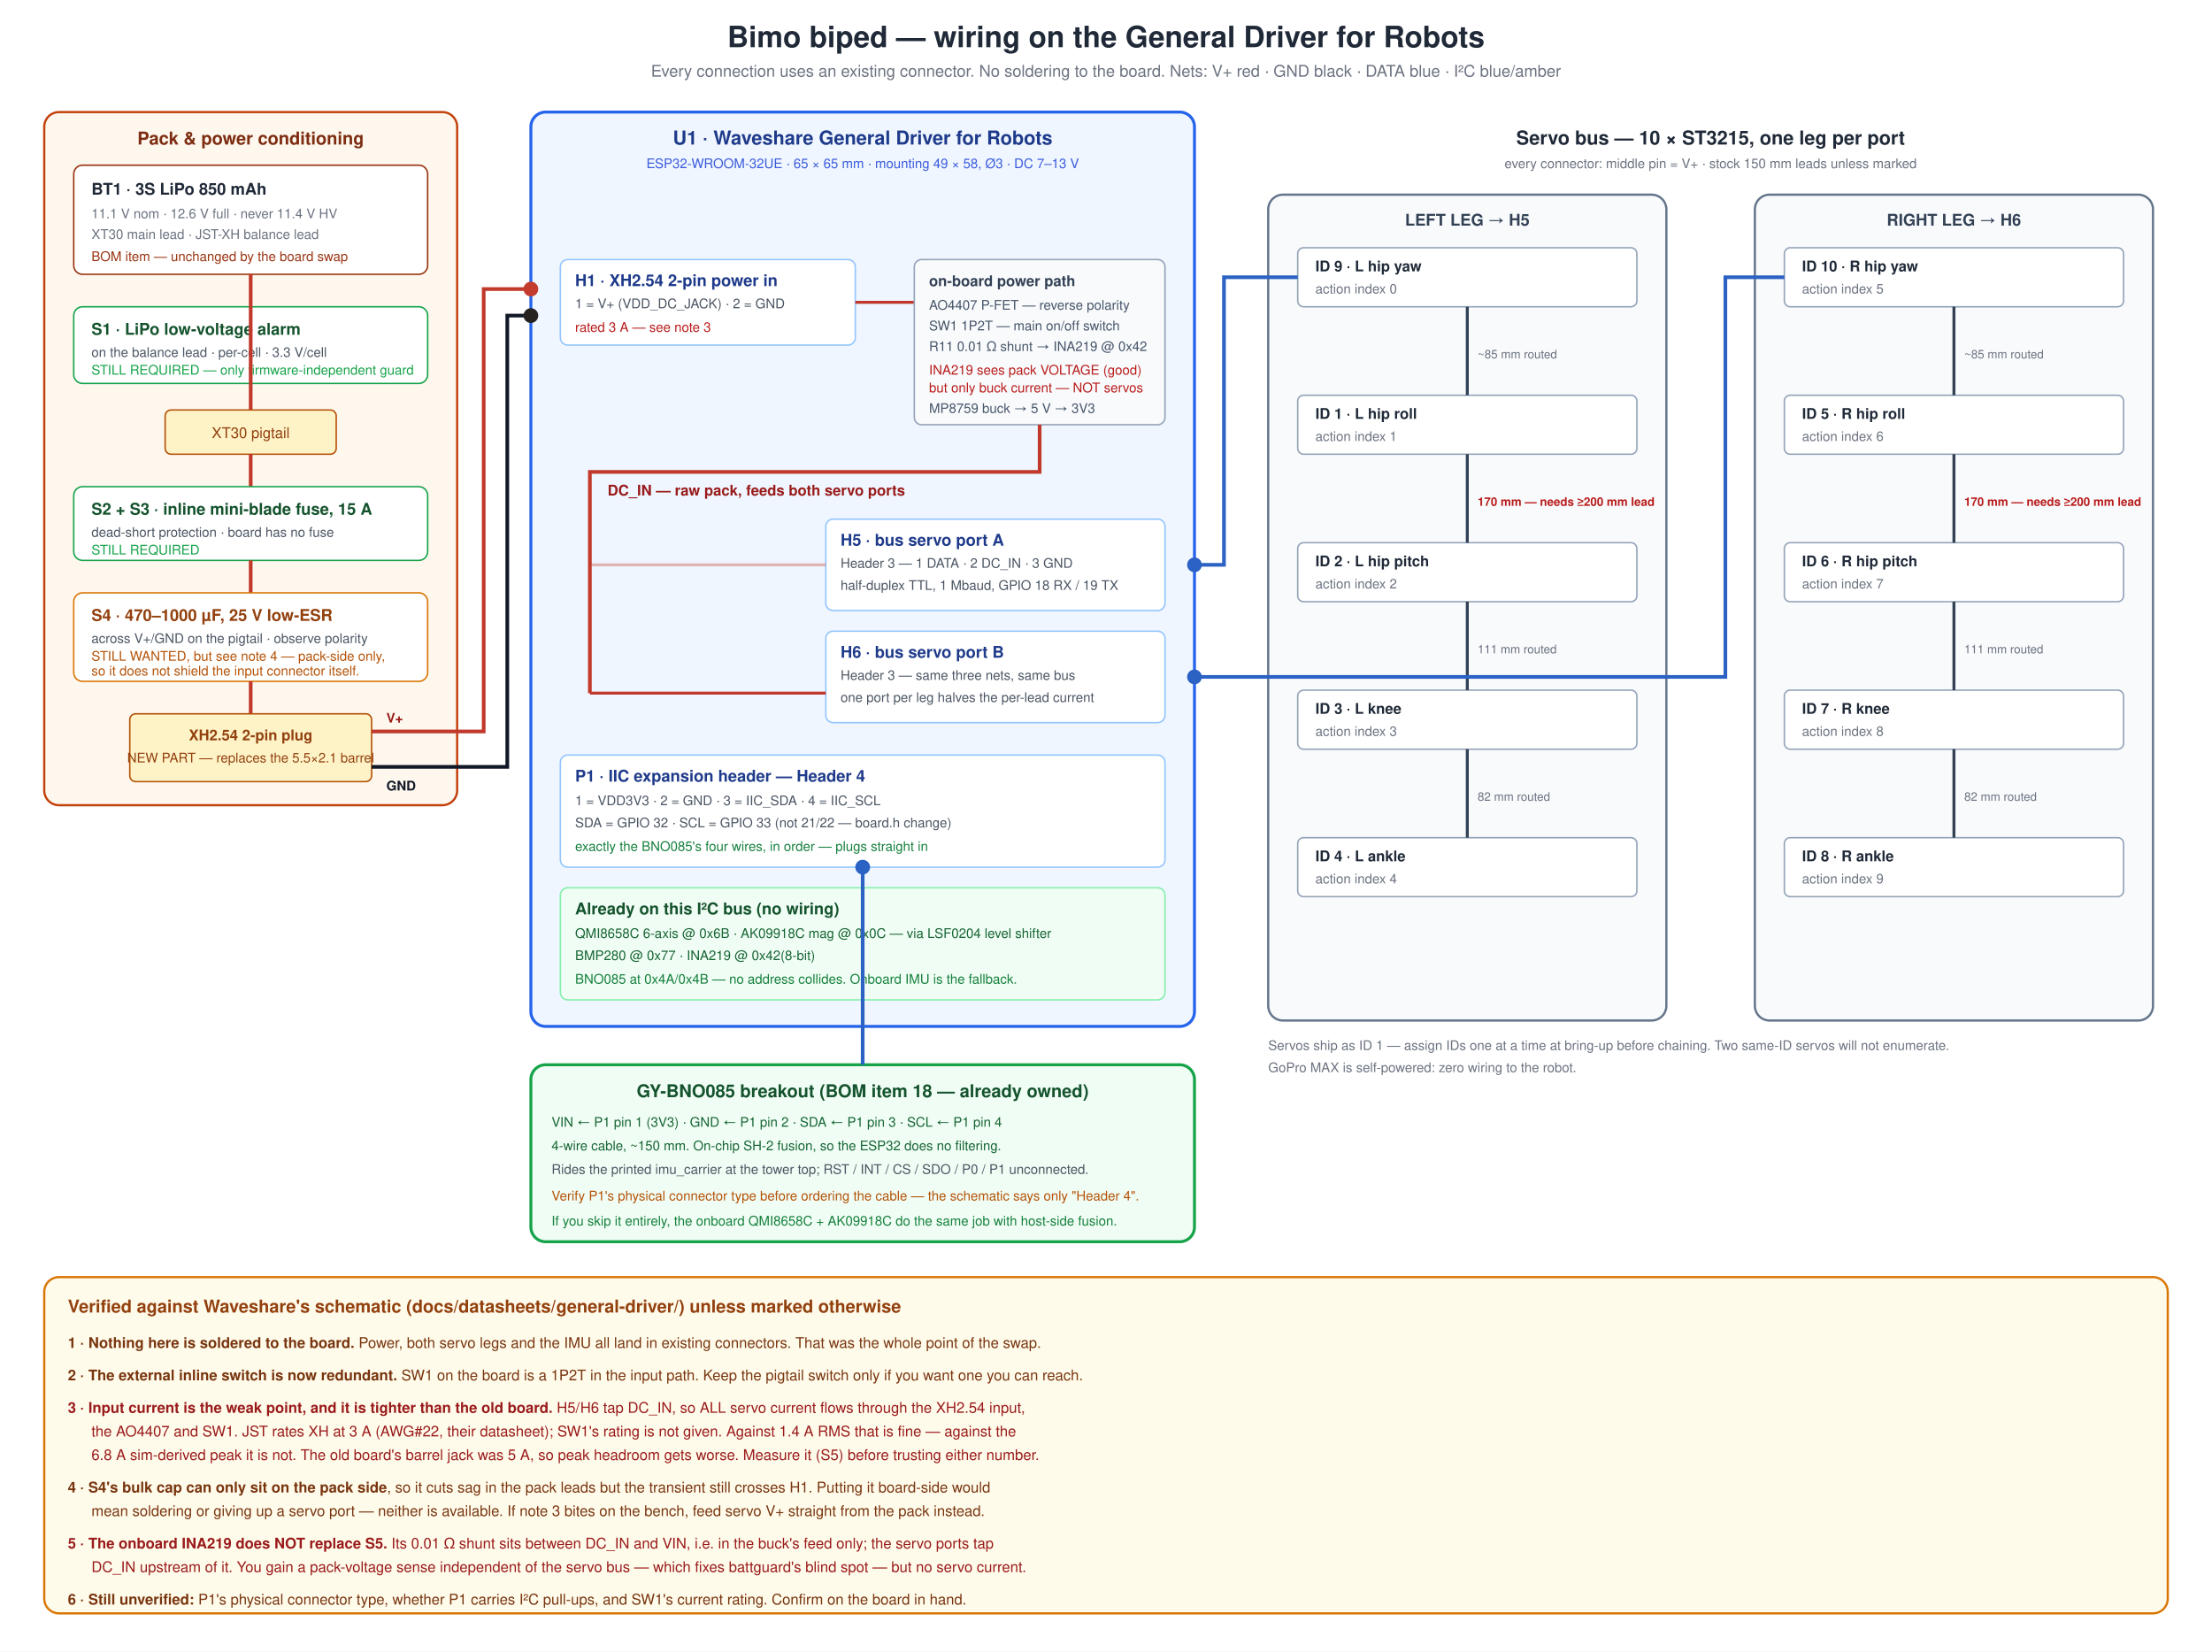
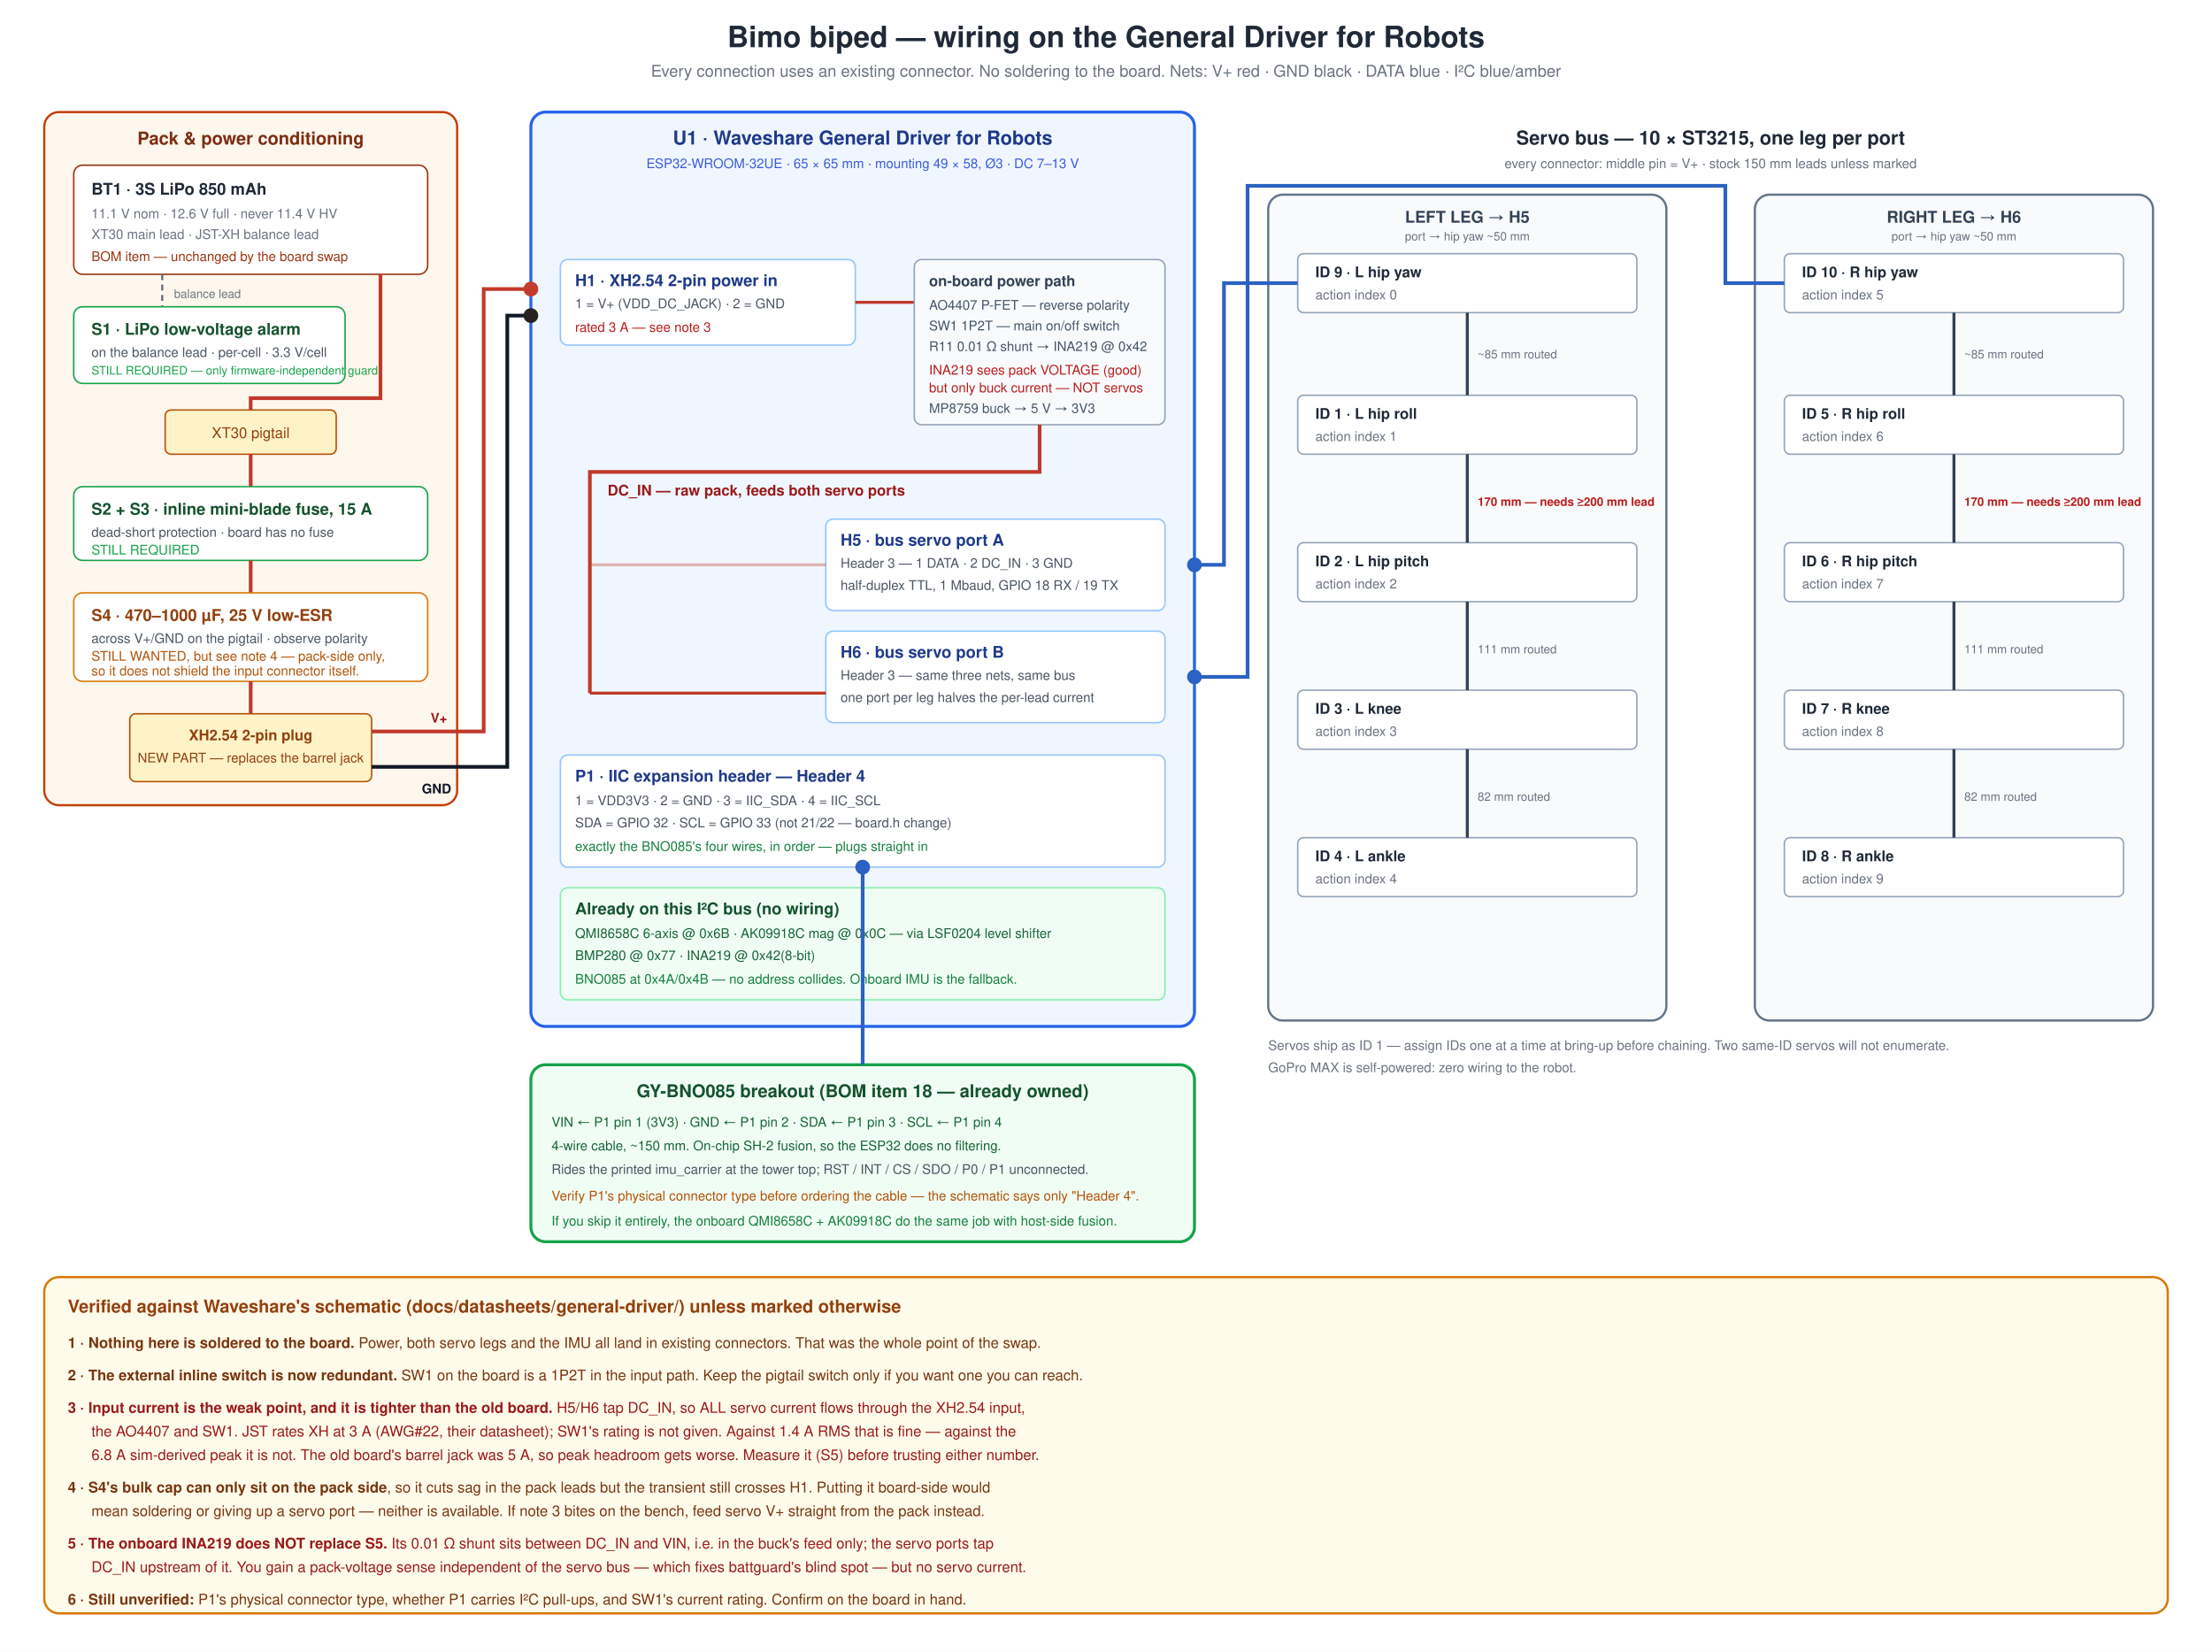
<svg xmlns="http://www.w3.org/2000/svg" width="1500" height="1120" viewBox="0 0 1500 1120" font-family="Helvetica, Arial, sans-serif">
  <rect width="1500" height="1120" fill="#ffffff" />
  <text x="750" y="32" text-anchor="middle" font-size="20" font-weight="bold" fill="#1f2937">Bimo biped — wiring on the General Driver for Robots</text>
  <text x="750" y="52" text-anchor="middle" font-size="11" fill="#6b7280">Every connection uses an existing connector. No soldering to the board. Nets: V+ red · GND black · DATA blue · I²C blue/amber</text>
  <rect x="30" y="76" width="280" height="470" rx="10" fill="#fef7ed" stroke="#c2410c" stroke-width="1.5" />
  <text x="170" y="98" text-anchor="middle" font-size="12" font-weight="bold" fill="#7c2d12">Pack &amp; power conditioning</text>
  <rect x="50" y="112" width="240" height="74" rx="6" fill="#ffffff" stroke="#9a3412" />
  <text x="62" y="132" font-size="11" font-weight="bold" fill="#1f2937">BT1 · 3S LiPo 850 mAh</text>
  <text x="62" y="148" font-size="9" fill="#6b7280">11.1 V nom · 12.6 V full · never 11.4 V HV</text>
  <text x="62" y="162" font-size="9" fill="#6b7280">XT30 main lead · JST-XH balance lead</text>
  <text x="62" y="177" font-size="9" fill="#9a3412">BOM item — unchanged by the board swap</text>
-   <line x1="170" y1="186" x2="170" y2="208" stroke="#6b7280" stroke-width="1.5" stroke-dasharray="4 3" />
-   <rect x="50" y="208" width="240" height="52" rx="6" fill="#ffffff" stroke="#16a34a" />
+   <line x1="110" y1="186" x2="110" y2="208" stroke="#6b7280" stroke-width="1.5" stroke-dasharray="4 3" />
+   <text x="118" y="202" font-size="8" fill="#6b7280">balance lead</text>
+   <rect x="50" y="208" width="184" height="52" rx="6" fill="#ffffff" stroke="#16a34a" />
  <text x="62" y="227" font-size="11" font-weight="bold" fill="#14532d">S1 · LiPo low-voltage alarm</text>
  <text x="62" y="242" font-size="9" fill="#4b5563">on the balance lead · per-cell · 3.3 V/cell</text>
-   <text x="62" y="254" font-size="9" fill="#16a34a">STILL REQUIRED — only firmware-independent guard</text>
-   <line x1="170" y1="186" x2="170" y2="278" stroke="#c0392b" stroke-width="2.5" />
+   <text x="62" y="254" font-size="8" fill="#16a34a">STILL REQUIRED — only firmware-independent guard</text>
+   <path d="M258 186 V 270 H 170 V 278" fill="none" stroke="#c0392b" stroke-width="2.5" />
  <rect x="112" y="278" width="116" height="30" rx="4" fill="#fef3c7" stroke="#b45309" />
  <text x="170" y="297" text-anchor="middle" font-size="10" fill="#92400e">XT30 pigtail</text>
  <line x1="170" y1="308" x2="170" y2="330" stroke="#c0392b" stroke-width="2.5" />
  <rect x="50" y="330" width="240" height="50" rx="6" fill="#ffffff" stroke="#16a34a" />
  <text x="62" y="349" font-size="11" font-weight="bold" fill="#14532d">S2 + S3 · inline mini-blade fuse, 15 A</text>
  <text x="62" y="364" font-size="9" fill="#4b5563">dead-short protection · board has no fuse</text>
  <text x="62" y="376" font-size="9" fill="#16a34a">STILL REQUIRED</text>
  <line x1="170" y1="380" x2="170" y2="402" stroke="#c0392b" stroke-width="2.5" />
  <rect x="50" y="402" width="240" height="60" rx="6" fill="#ffffff" stroke="#d97706" />
  <text x="62" y="421" font-size="11" font-weight="bold" fill="#92400e">S4 · 470–1000 µF, 25 V low-ESR</text>
  <text x="62" y="436" font-size="9" fill="#4b5563">across V+/GND on the pigtail · observe polarity</text>
  <text x="62" y="448" font-size="9" fill="#b45309">STILL WANTED, but see note 4 — pack-side only,</text>
  <text x="62" y="458" font-size="9" fill="#b45309">so it does not shield the input connector itself.</text>
  <line x1="170" y1="462" x2="170" y2="484" stroke="#c0392b" stroke-width="2.5" />
  <rect x="88" y="484" width="164" height="46" rx="4" fill="#fef3c7" stroke="#b45309" />
  <text x="170" y="502" text-anchor="middle" font-size="10" font-weight="bold" fill="#92400e">XH2.54 2-pin plug</text>
-   <text x="170" y="517" text-anchor="middle" font-size="9" fill="#92400e">NEW PART — replaces the 5.5×2.1 barrel</text>
+   <text x="170" y="517" text-anchor="middle" font-size="9" fill="#92400e">NEW PART — replaces the barrel jack</text>
  <path d="M252 496 H 328 V 196 H 360" fill="none" stroke="#c0392b" stroke-width="2.5" />
  <path d="M252 520 H 344 V 214 H 360" fill="none" stroke="#111827" stroke-width="2.5" />
-   <text x="262" y="490" font-size="9" font-weight="bold" fill="#991b1b">V+</text>
-   <text x="262" y="536" font-size="9" font-weight="bold" fill="#111827">GND</text>
+   <text x="292" y="490" font-size="9" font-weight="bold" fill="#991b1b">V+</text>
+   <text x="286" y="538" font-size="9" font-weight="bold" fill="#111827">GND</text>
  <rect x="360" y="76" width="450" height="620" rx="10" fill="#eff6ff" stroke="#2563eb" stroke-width="2" />
  <text x="585" y="98" text-anchor="middle" font-size="13" font-weight="bold" fill="#1e3a8a">U1 · Waveshare General Driver for Robots</text>
  <text x="585" y="114" text-anchor="middle" font-size="9" fill="#3b5bdb">ESP32-WROOM-32UE · 65 × 65 mm · mounting 49 × 58, Ø3 · DC 7–13 V</text>
  <circle cx="360" cy="196" r="5" fill="#c33b2c" />
  <circle cx="360" cy="214" r="5" fill="#26221f" />
  <rect x="380" y="176" width="200" height="58" rx="5" fill="#ffffff" stroke="#93c5fd" />
  <text x="390" y="194" font-size="11" font-weight="bold" fill="#1e3a8a">H1 · XH2.54 2-pin power in</text>
  <text x="390" y="209" font-size="9" fill="#4b5563">1 = V+ (VDD_DC_JACK) · 2 = GND</text>
  <text x="390" y="225" font-size="9" fill="#b91c1c">rated 3 A — see note 3</text>
  <path d="M580 205 H 620" stroke="#c0392b" stroke-width="2" />
  <rect x="620" y="176" width="170" height="112" rx="5" fill="#f8fafc" stroke="#94a3b8" />
  <text x="630" y="194" font-size="10" font-weight="bold" fill="#334155">on-board power path</text>
  <text x="630" y="210" font-size="9" fill="#475569">AO4407 P-FET — reverse polarity</text>
  <text x="630" y="224" font-size="9" fill="#475569">SW1 1P2T — main on/off switch</text>
  <text x="630" y="238" font-size="9" fill="#475569">R11 0.01 Ω shunt → INA219 @ 0x42</text>
  <text x="630" y="254" font-size="9" fill="#b91c1c">INA219 sees pack VOLTAGE (good)</text>
  <text x="630" y="266" font-size="9" fill="#b91c1c">but only buck current — NOT servos</text>
  <text x="630" y="280" font-size="9" fill="#475569">MP8759 buck → 5 V → 3V3</text>
  <path d="M705 288 V 320 H 400 V 470" fill="none" stroke="#c0392b" stroke-width="2.5" />
  <text x="412" y="336" font-size="10" font-weight="bold" fill="#991b1b">DC_IN — raw pack, feeds both servo ports</text>
  <rect x="560" y="352" width="230" height="62" rx="5" fill="#ffffff" stroke="#93c5fd" />
  <text x="570" y="370" font-size="11" font-weight="bold" fill="#1e3a8a">H5 · bus servo port A</text>
  <text x="570" y="385" font-size="9" fill="#4b5563">Header 3 — 1 DATA · 2 DC_IN · 3 GND</text>
  <text x="570" y="400" font-size="9" fill="#4b5563">half-duplex TTL, 1 Mbaud, GPIO 18 RX / 19 TX</text>
  <circle cx="810" cy="383" r="5" fill="#2b62c3" />
  <rect x="560" y="428" width="230" height="62" rx="5" fill="#ffffff" stroke="#93c5fd" />
  <text x="570" y="446" font-size="11" font-weight="bold" fill="#1e3a8a">H6 · bus servo port B</text>
  <text x="570" y="461" font-size="9" fill="#4b5563">Header 3 — same three nets, same bus</text>
  <text x="570" y="476" font-size="9" fill="#4b5563">one port per leg halves the per-lead current</text>
  <circle cx="810" cy="459" r="5" fill="#2b62c3" />
  <path d="M400 470 H 560" stroke="#c0392b" stroke-width="2" />
  <path d="M400 383 H 560" stroke="#c0392b" stroke-width="2" opacity="0.35" />
  <rect x="380" y="512" width="410" height="76" rx="5" fill="#ffffff" stroke="#93c5fd" />
  <text x="390" y="530" font-size="11" font-weight="bold" fill="#1e3a8a">P1 · IIC expansion header — Header 4</text>
  <text x="390" y="546" font-size="9" fill="#4b5563">1 = VDD3V3 · 2 = GND · 3 = IIC_SDA · 4 = IIC_SCL</text>
  <text x="390" y="561" font-size="9" fill="#4b5563">SDA = GPIO 32 · SCL = GPIO 33 (not 21/22 — board.h change)</text>
  <text x="390" y="577" font-size="9" fill="#15803d">exactly the BNO085's four wires, in order — plugs straight in</text>
  <circle cx="585" cy="588" r="5" fill="#2b62c3" />
  <rect x="380" y="602" width="410" height="76" rx="5" fill="#f0fdf4" stroke="#86efac" />
  <text x="390" y="620" font-size="11" font-weight="bold" fill="#14532d">Already on this I²C bus (no wiring)</text>
  <text x="390" y="636" font-size="9" fill="#166534">QMI8658C 6-axis @ 0x6B · AK09918C mag @ 0x0C — via LSF0204 level shifter</text>
  <text x="390" y="651" font-size="9" fill="#166534">BMP280 @ 0x77 · INA219 @ 0x42(8-bit)</text>
  <text x="390" y="667" font-size="9" fill="#15803d">BNO085 at 0x4A/0x4B — no address collides. Onboard IMU is the fallback.</text>
  <rect x="360" y="722" width="450" height="120" rx="10" fill="#f0fdf4" stroke="#16a34a" stroke-width="2" />
  <text x="585" y="744" text-anchor="middle" font-size="12" font-weight="bold" fill="#14532d">GY-BNO085 breakout (BOM item 18 — already owned)</text>
  <text x="374" y="764" font-size="9" fill="#166534">VIN ← P1 pin 1 (3V3)   ·   GND ← P1 pin 2   ·   SDA ← P1 pin 3   ·   SCL ← P1 pin 4</text>
  <text x="374" y="780" font-size="9" fill="#166534">4-wire cable, ~150 mm. On-chip SH-2 fusion, so the ESP32 does no filtering.</text>
  <text x="374" y="796" font-size="9" fill="#4b5563">Rides the printed imu_carrier at the tower top; RST / INT / CS / SDO / P0 / P1 unconnected.</text>
  <text x="374" y="814" font-size="9" fill="#b45309">Verify P1's physical connector type before ordering the cable — the schematic says only "Header 4".</text>
  <text x="374" y="831" font-size="9" fill="#15803d">If you skip it entirely, the onboard QMI8658C + AK09918C do the same job with host-side fusion.</text>
  <path d="M585 588 V 722" stroke="#2b62c3" stroke-width="2.5" />
  <text x="1160" y="98" text-anchor="middle" font-size="13" font-weight="bold" fill="#1f2937">Servo bus — 10 × ST3215, one leg per port</text>
  <text x="1160" y="114" text-anchor="middle" font-size="9" fill="#6b7280">every connector: middle pin = V+ · stock 150 mm leads unless marked</text>
  <rect x="860" y="132" width="270" height="560" rx="10" fill="#f8fafc" stroke="#64748b" stroke-width="1.5" />
-   <text x="995" y="153" text-anchor="middle" font-size="11" font-weight="bold" fill="#334155">LEFT LEG → H5</text>
+   <text x="995" y="151" text-anchor="middle" font-size="11" font-weight="bold" fill="#334155">LEFT LEG → H5</text>
+   <text x="995" y="163" text-anchor="middle" font-size="8" fill="#6b7280">port → hip yaw ~50 mm</text>
  <g font-size="10">
-     <rect x="880" y="168" width="230" height="40" rx="4" fill="#ffffff" stroke="#94a3b8" />
-     <text x="892" y="184" font-weight="bold" fill="#1f2937">ID 9 · L hip yaw</text>
-     <text x="892" y="199" font-size="9" fill="#6b7280">action index 0</text>
+     <rect x="880" y="172" width="230" height="40" rx="4" fill="#ffffff" stroke="#94a3b8" />
+     <text x="892" y="188" font-weight="bold" fill="#1f2937">ID 9 · L hip yaw</text>
+     <text x="892" y="203" font-size="9" fill="#6b7280">action index 0</text>
    <rect x="880" y="268" width="230" height="40" rx="4" fill="#ffffff" stroke="#94a3b8" />
    <text x="892" y="284" font-weight="bold" fill="#1f2937">ID 1 · L hip roll</text>
    <text x="892" y="299" font-size="9" fill="#6b7280">action index 1</text>
    <rect x="880" y="368" width="230" height="40" rx="4" fill="#ffffff" stroke="#94a3b8" />
    <text x="892" y="384" font-weight="bold" fill="#1f2937">ID 2 · L hip pitch</text>
    <text x="892" y="399" font-size="9" fill="#6b7280">action index 2</text>
    <rect x="880" y="468" width="230" height="40" rx="4" fill="#ffffff" stroke="#94a3b8" />
    <text x="892" y="484" font-weight="bold" fill="#1f2937">ID 3 · L knee</text>
    <text x="892" y="499" font-size="9" fill="#6b7280">action index 3</text>
    <rect x="880" y="568" width="230" height="40" rx="4" fill="#ffffff" stroke="#94a3b8" />
    <text x="892" y="584" font-weight="bold" fill="#1f2937">ID 4 · L ankle</text>
    <text x="892" y="599" font-size="9" fill="#6b7280">action index 4</text>
  </g>
  <g stroke="#334155" stroke-width="2" fill="none">
-     <path d="M995 208 V 268" />
+     <path d="M995 212 V 268" />
    <path d="M995 308 V 368" />
    <path d="M995 408 V 468" />
    <path d="M995 508 V 568" />
  </g>
  <g font-size="8" fill="#6b7280">
    <text x="1002" y="243">~85 mm routed</text>
    <text x="1002" y="343" fill="#b91c1c" font-weight="bold">170 mm — needs ≥200 mm lead</text>
    <text x="1002" y="443">111 mm routed</text>
    <text x="1002" y="543">82 mm routed</text>
  </g>
-   <path d="M810 383 H 830 V 188 H 880" fill="none" stroke="#2b62c3" stroke-width="2.5" />
+   <path d="M810 383 H 830 V 192 H 880" fill="none" stroke="#2b62c3" stroke-width="2.5" />
  <rect x="1190" y="132" width="270" height="560" rx="10" fill="#f8fafc" stroke="#64748b" stroke-width="1.5" />
-   <text x="1325" y="153" text-anchor="middle" font-size="11" font-weight="bold" fill="#334155">RIGHT LEG → H6</text>
+   <text x="1325" y="151" text-anchor="middle" font-size="11" font-weight="bold" fill="#334155">RIGHT LEG → H6</text>
+   <text x="1325" y="163" text-anchor="middle" font-size="8" fill="#6b7280">port → hip yaw ~50 mm</text>
  <g font-size="10">
-     <rect x="1210" y="168" width="230" height="40" rx="4" fill="#ffffff" stroke="#94a3b8" />
-     <text x="1222" y="184" font-weight="bold" fill="#1f2937">ID 10 · R hip yaw</text>
-     <text x="1222" y="199" font-size="9" fill="#6b7280">action index 5</text>
+     <rect x="1210" y="172" width="230" height="40" rx="4" fill="#ffffff" stroke="#94a3b8" />
+     <text x="1222" y="188" font-weight="bold" fill="#1f2937">ID 10 · R hip yaw</text>
+     <text x="1222" y="203" font-size="9" fill="#6b7280">action index 5</text>
    <rect x="1210" y="268" width="230" height="40" rx="4" fill="#ffffff" stroke="#94a3b8" />
    <text x="1222" y="284" font-weight="bold" fill="#1f2937">ID 5 · R hip roll</text>
    <text x="1222" y="299" font-size="9" fill="#6b7280">action index 6</text>
    <rect x="1210" y="368" width="230" height="40" rx="4" fill="#ffffff" stroke="#94a3b8" />
    <text x="1222" y="384" font-weight="bold" fill="#1f2937">ID 6 · R hip pitch</text>
    <text x="1222" y="399" font-size="9" fill="#6b7280">action index 7</text>
    <rect x="1210" y="468" width="230" height="40" rx="4" fill="#ffffff" stroke="#94a3b8" />
    <text x="1222" y="484" font-weight="bold" fill="#1f2937">ID 7 · R knee</text>
    <text x="1222" y="499" font-size="9" fill="#6b7280">action index 8</text>
    <rect x="1210" y="568" width="230" height="40" rx="4" fill="#ffffff" stroke="#94a3b8" />
    <text x="1222" y="584" font-weight="bold" fill="#1f2937">ID 8 · R ankle</text>
    <text x="1222" y="599" font-size="9" fill="#6b7280">action index 9</text>
  </g>
  <g stroke="#334155" stroke-width="2" fill="none">
-     <path d="M1325 208 V 268" />
+     <path d="M1325 212 V 268" />
    <path d="M1325 308 V 368" />
    <path d="M1325 408 V 468" />
    <path d="M1325 508 V 568" />
  </g>
  <g font-size="8" fill="#6b7280">
    <text x="1332" y="243">~85 mm routed</text>
    <text x="1332" y="343" fill="#b91c1c" font-weight="bold">170 mm — needs ≥200 mm lead</text>
    <text x="1332" y="443">111 mm routed</text>
    <text x="1332" y="543">82 mm routed</text>
  </g>
-   <path d="M810 459 H 1170 V 188 H 1210" fill="none" stroke="#2b62c3" stroke-width="2.5" />
+   <path d="M810 459 H 846 V 126 H 1170 V 192 H 1210" fill="none" stroke="#2b62c3" stroke-width="2.5" />
  <text x="860" y="712" font-size="9" fill="#6b7280">Servos ship as ID 1 — assign IDs one at a time at bring-up before chaining. Two same-ID servos will not enumerate.</text>
  <text x="860" y="727" font-size="9" fill="#6b7280">GoPro MAX is self-powered: zero wiring to the robot.</text>
  <rect x="30" y="866" width="1440" height="228" rx="10" fill="#fffbeb" stroke="#d97706" stroke-width="1.5" />
  <text x="46" y="890" font-size="12" font-weight="bold" fill="#92400e">Verified against Waveshare's schematic (docs/datasheets/general-driver/) unless marked otherwise</text>
  <g font-size="10" fill="#78350f">
    <text x="46" y="914">
      <tspan font-weight="bold">1 · Nothing here is soldered to the board.</tspan> Power, both servo legs and the IMU all land in existing connectors. That was the whole point of the swap.</text>
    <text x="46" y="936">
      <tspan font-weight="bold">2 · The external inline switch is now redundant.</tspan> SW1 on the board is a 1P2T in the input path. Keep the pigtail switch only if you want one you can reach.</text>
    <text x="46" y="958" fill="#991b1b">
      <tspan font-weight="bold">3 · Input current is the weak point, and it is tighter than the old board.</tspan> H5/H6 tap DC_IN, so ALL servo current flows through the XH2.54 input,</text>
    <text x="62" y="974" fill="#991b1b">the AO4407 and SW1. JST rates XH at 3 A (AWG#22, their datasheet); SW1's rating is not given. Against 1.4 A RMS that is fine — against the</text>
    <text x="62" y="990" fill="#991b1b">6.8 A sim-derived peak it is not. The old board's barrel jack was 5 A, so peak headroom gets worse. Measure it (S5) before trusting either number.</text>
    <text x="46" y="1012">
      <tspan font-weight="bold">4 · S4's bulk cap can only sit on the pack side</tspan>, so it cuts sag in the pack leads but the transient still crosses H1. Putting it board-side would</text>
    <text x="62" y="1028">mean soldering or giving up a servo port — neither is available. If note 3 bites on the bench, feed servo V+ straight from the pack instead.</text>
    <text x="46" y="1050" fill="#991b1b">
      <tspan font-weight="bold">5 · The onboard INA219 does NOT replace S5.</tspan> Its 0.01 Ω shunt sits between DC_IN and VIN, i.e. in the buck's feed only; the servo ports tap</text>
    <text x="62" y="1066" fill="#991b1b">DC_IN upstream of it. You gain a pack-voltage sense independent of the servo bus — which fixes battguard's blind spot — but no servo current.</text>
    <text x="46" y="1088">
      <tspan font-weight="bold">6 · Still unverified:</tspan> P1's physical connector type, whether P1 carries I²C pull-ups, and SW1's current rating. Confirm on the board in hand.</text>
  </g>
</svg>
